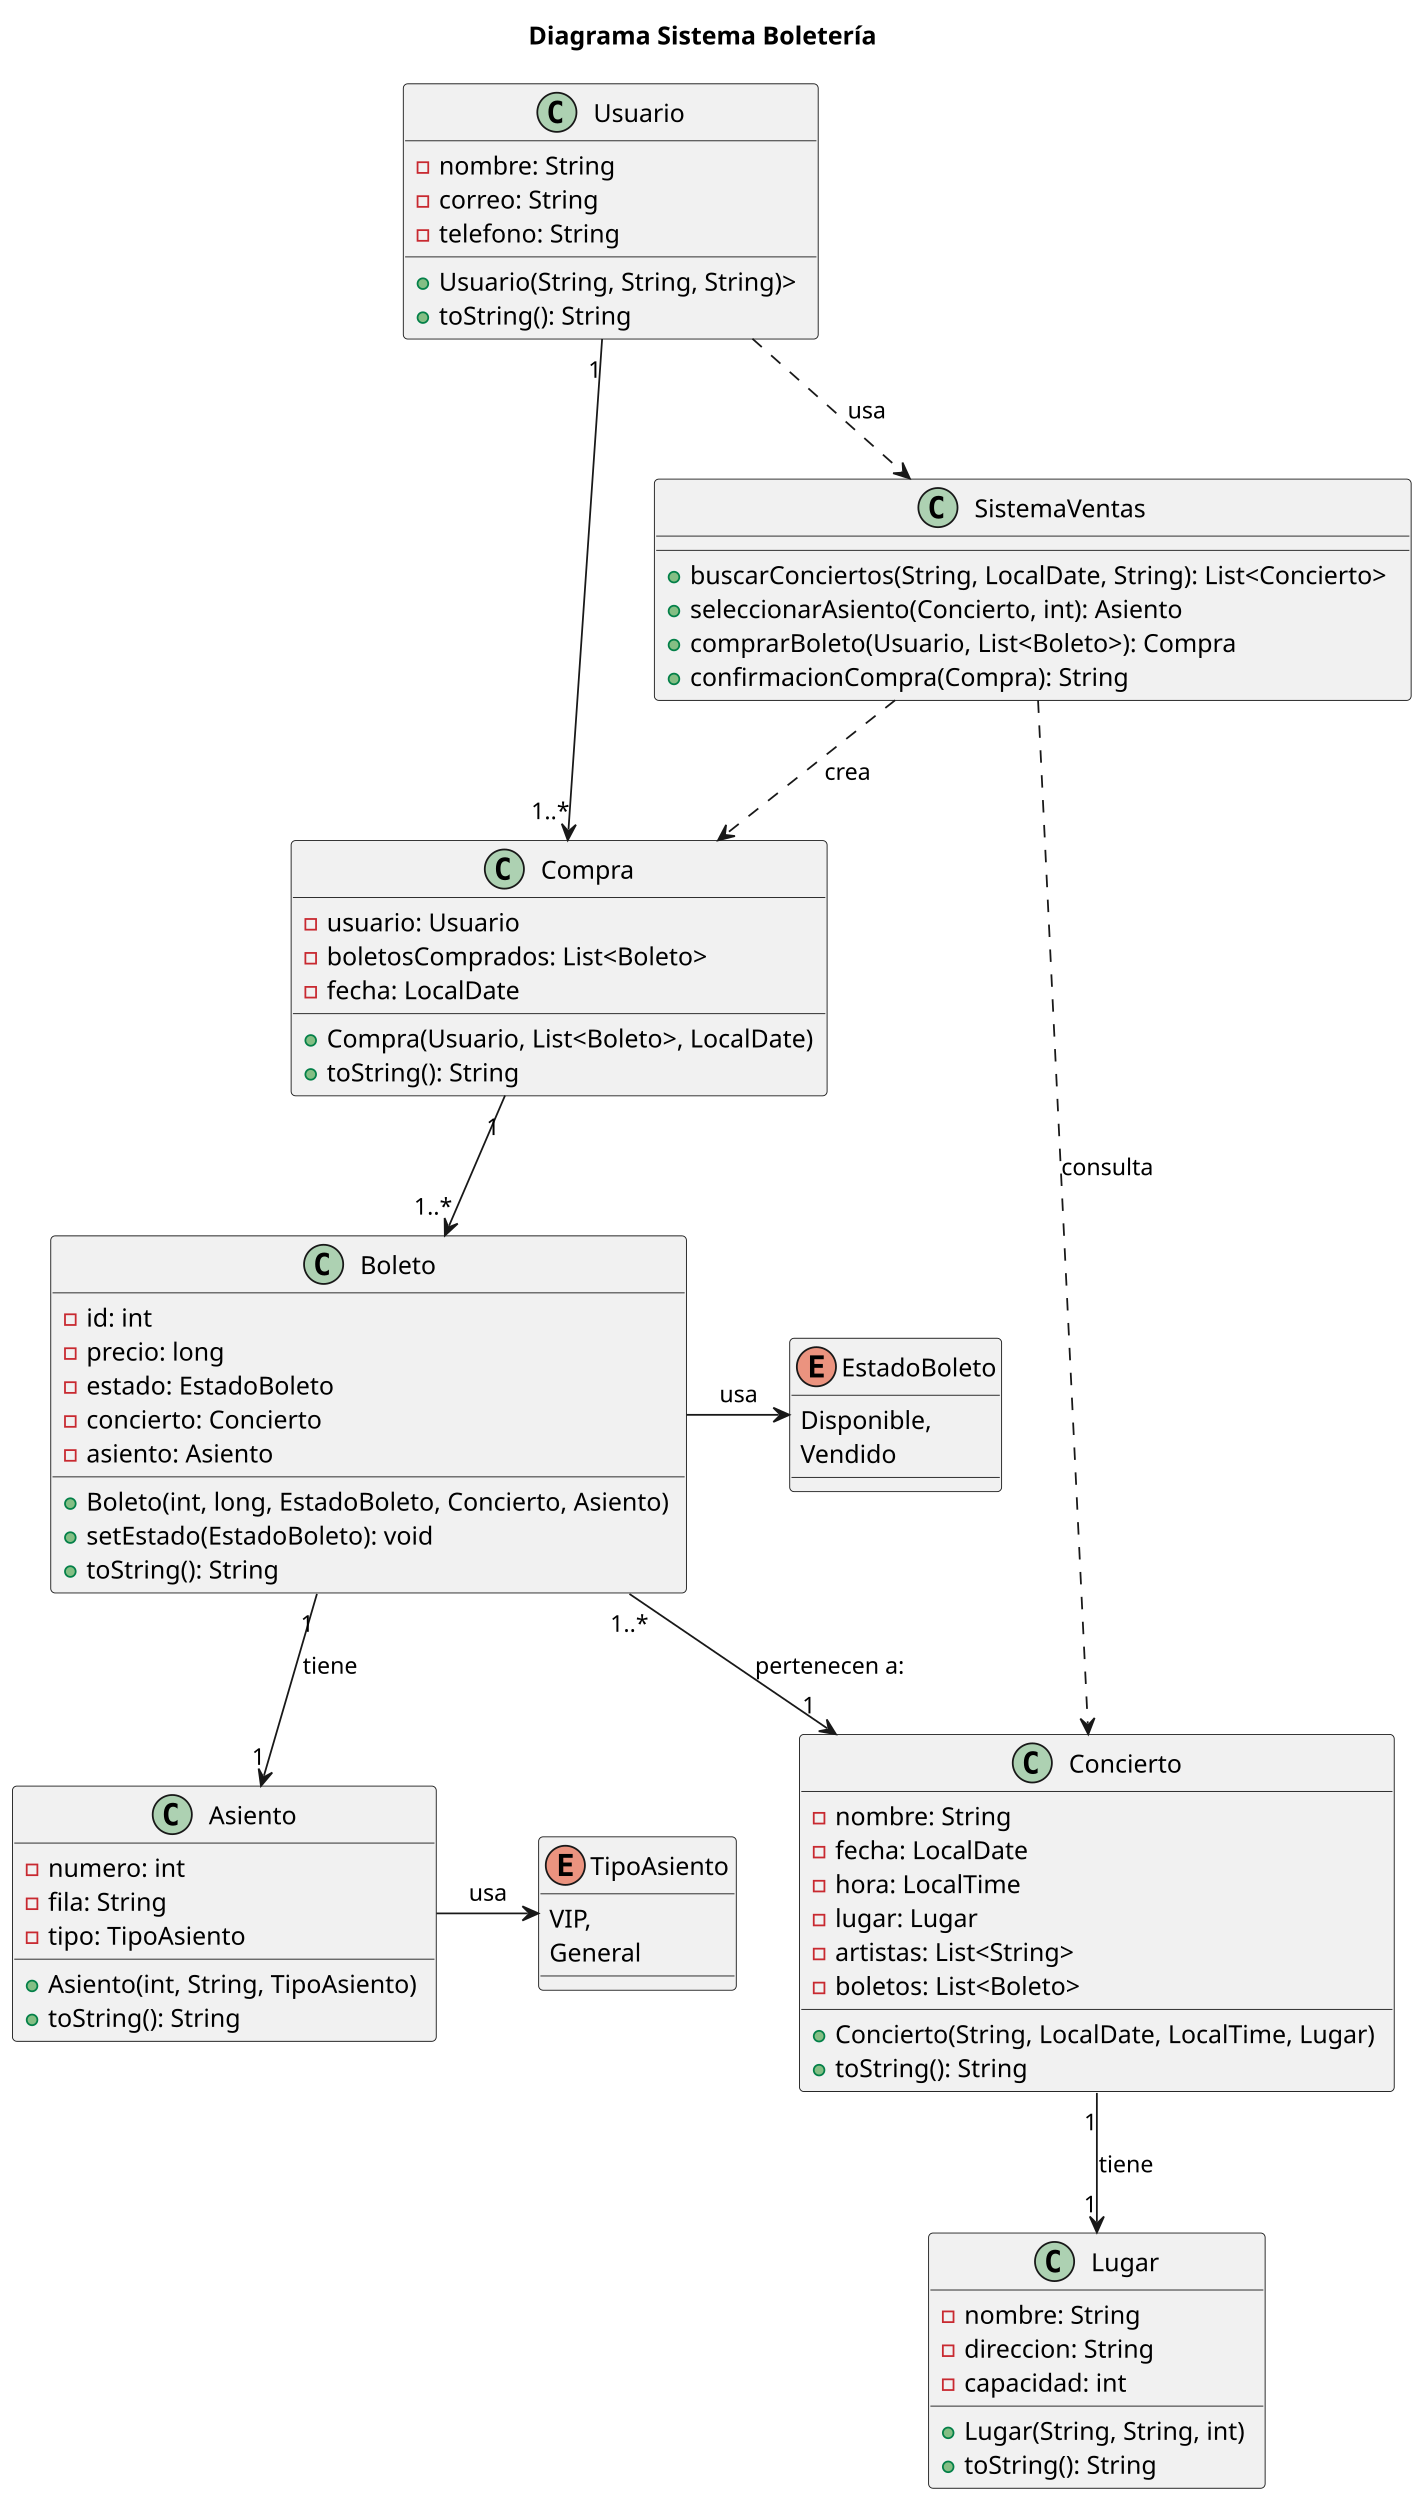
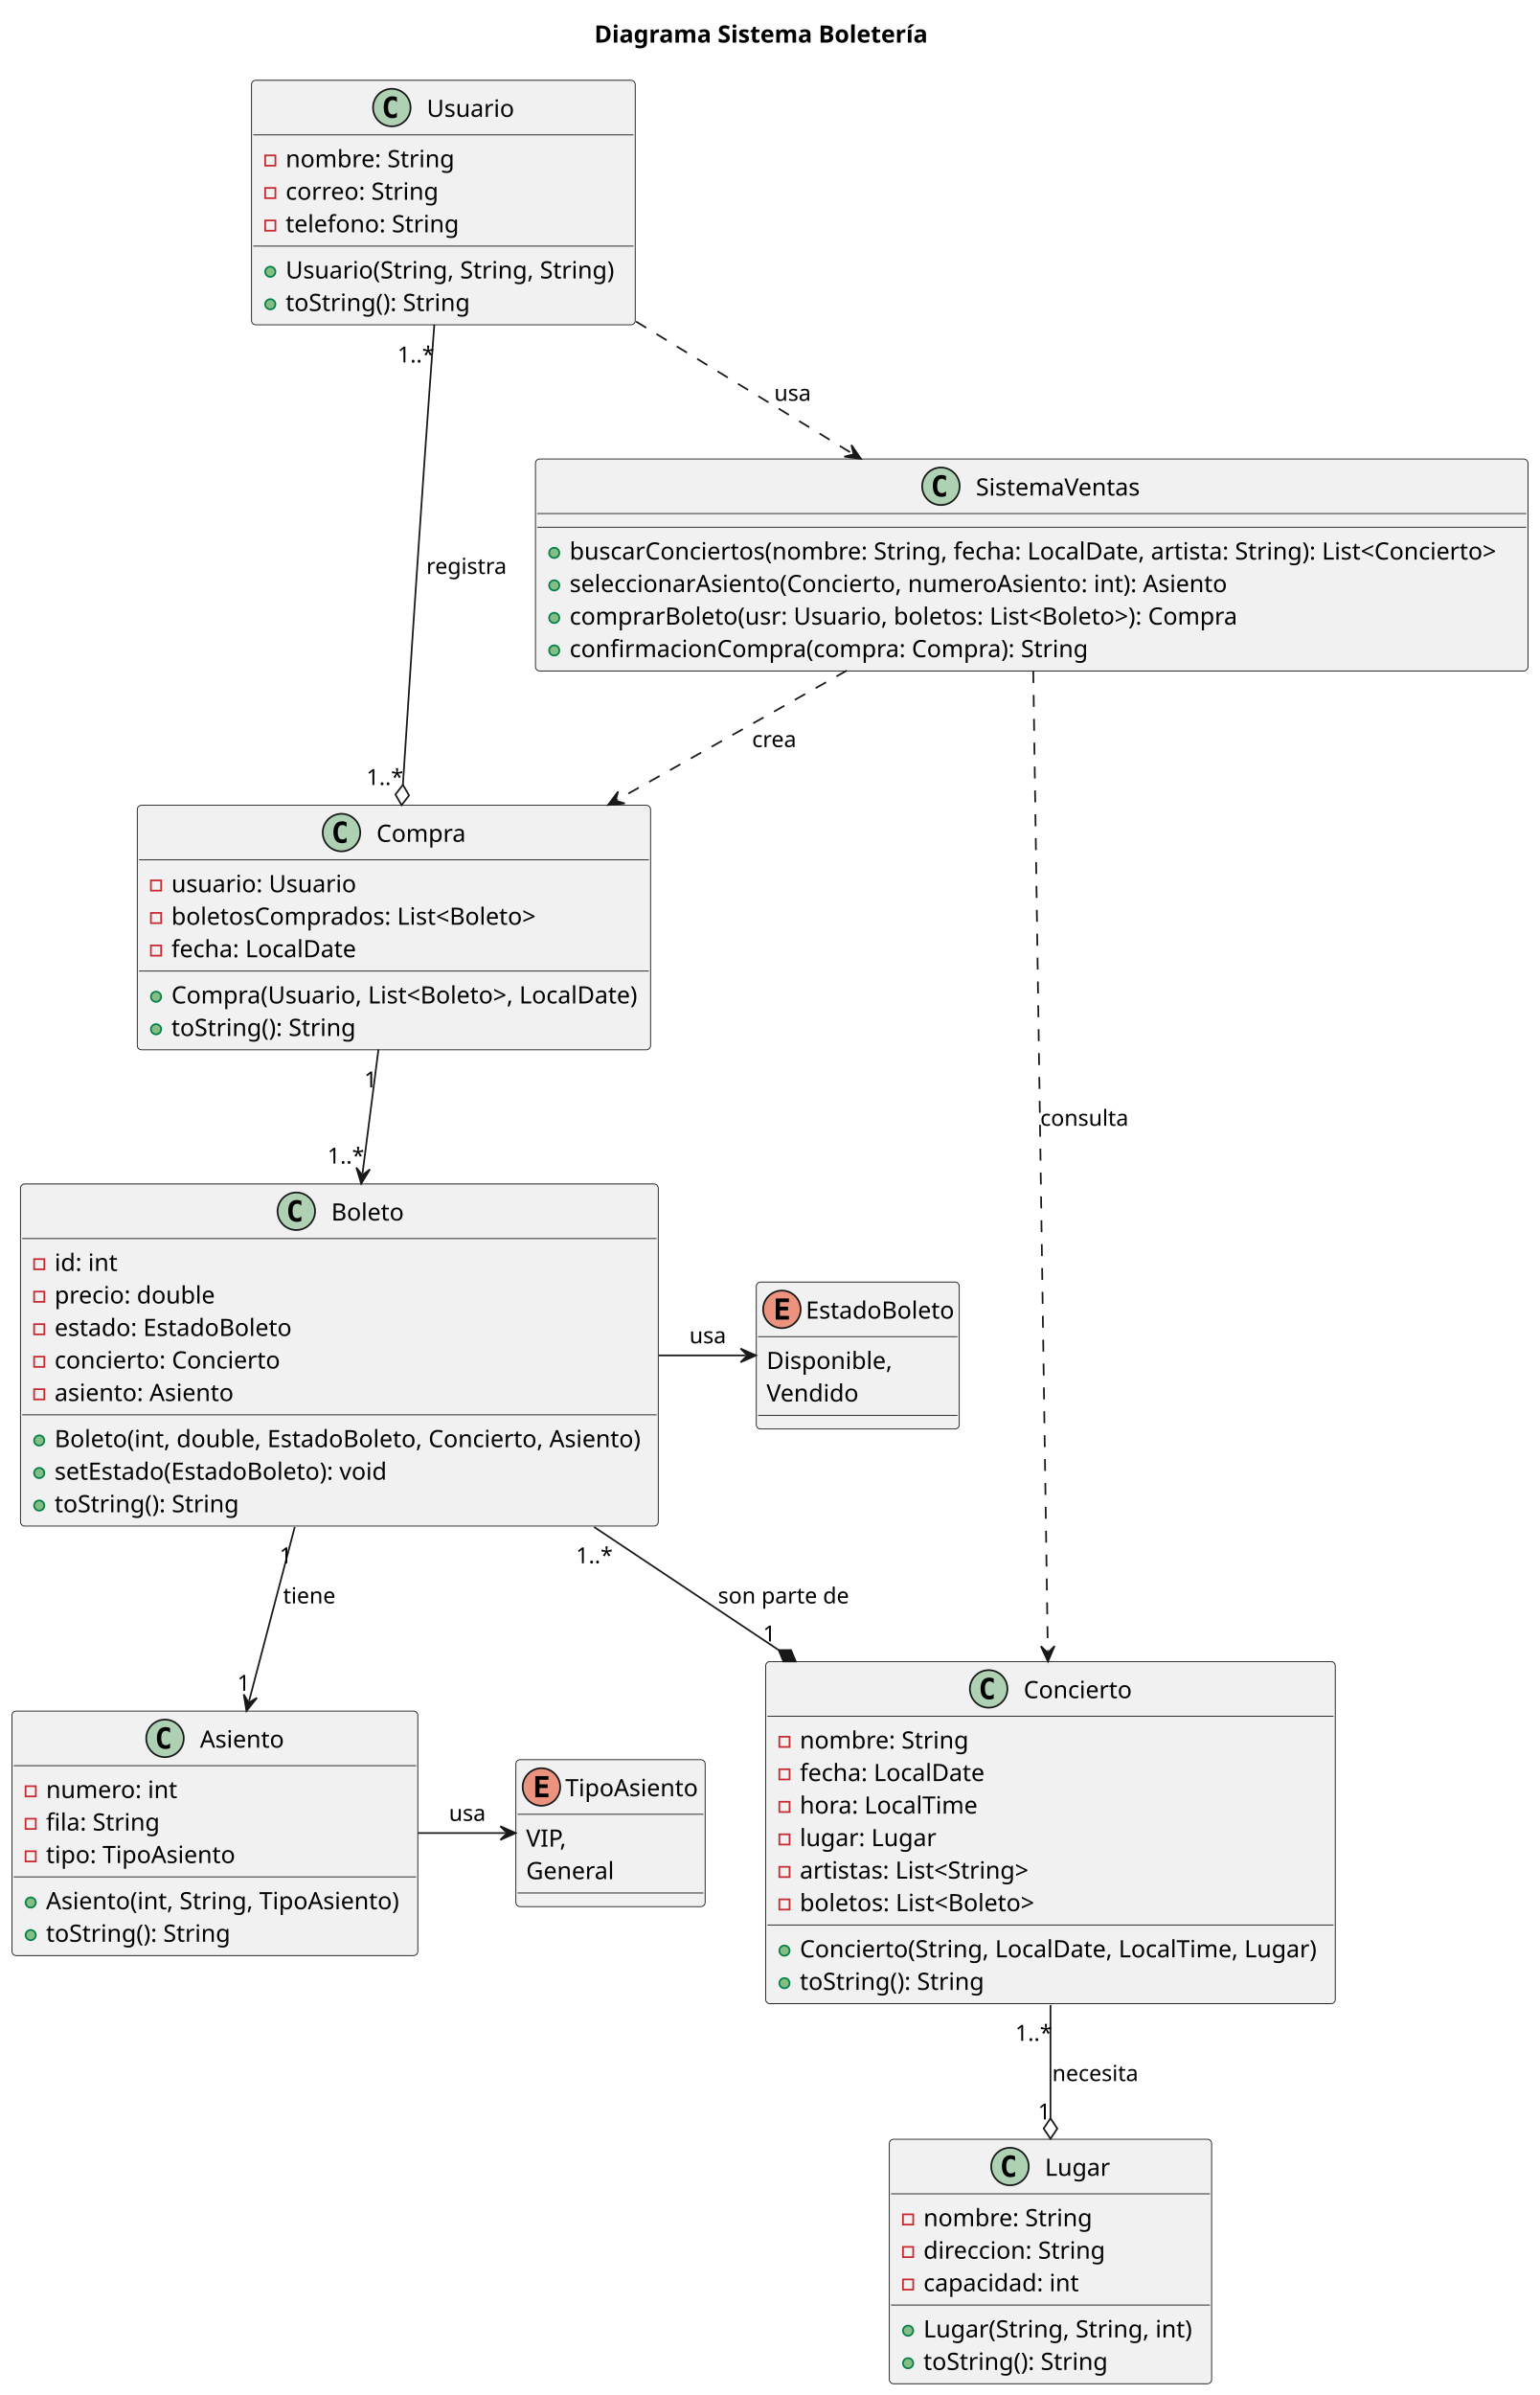
- <svg xmlns="http://www.w3.org/2000/svg" contentStyleType="text/css" height="1404px" preserveAspectRatio="none" style="width:799px;height:1404px;background:#FFFFFF;" version="1.1" viewBox="0 0 799 1404" width="799px" zoomAndPan="magnify">
+ <svg xmlns="http://www.w3.org/2000/svg" contentStyleType="text/css" height="1404px" preserveAspectRatio="none" style="width:903px;height:1404px;background:#FFFFFF;" version="1.1" viewBox="0 0 903 1404" width="903px" zoomAndPan="magnify">
  <defs />
  <g>
-     <text fill="#000000" font-family="sans-serif" font-size="14" font-weight="bold" lengthAdjust="spacing" textLength="192" x="296.75" y="24.966">Diagrama Sistema Boletería</text>
+     <text fill="#000000" font-family="sans-serif" font-size="14" font-weight="bold" lengthAdjust="spacing" textLength="192" x="348.5" y="24.966">Diagrama Sistema Boletería</text>
    <g id="elem_Usuario">
-       <rect codeLine="3" fill="#F1F1F1" height="143.34" id="Usuario" rx="2.5" ry="2.5" style="stroke:#181818;stroke-width:0.5;" width="233" x="226.5" y="47.068" />
-       <ellipse cx="312.75" cy="63.068" fill="#ADD1B2" rx="11" ry="11" style="stroke:#181818;stroke-width:1.0;" />
-       <path d="M315.719,68.709 Q315.141,69.005 314.5,69.146 Q313.859,69.302 313.156,69.302 Q310.656,69.302 309.328,67.662 Q308.016,66.005 308.016,62.88 Q308.016,59.755 309.328,58.099 Q310.656,56.443 313.156,56.443 Q313.859,56.443 314.5,56.599 Q315.156,56.755 315.719,57.052 L315.719,59.771 Q315.094,59.193 314.5,58.927 Q313.906,58.646 313.281,58.646 Q311.938,58.646 311.25,59.724 Q310.562,60.787 310.562,62.88 Q310.562,64.974 311.25,66.052 Q311.938,67.115 313.281,67.115 Q313.906,67.115 314.5,66.849 Q315.094,66.568 315.719,65.99 L315.719,68.709 Z " fill="#000000" />
-       <text fill="#000000" font-family="sans-serif" font-size="14" lengthAdjust="spacing" textLength="52" x="333.25" y="68.5">Usuario</text>
-       <line style="stroke:#181818;stroke-width:0.5;" x1="227.5" x2="458.5" y1="79.068" y2="79.068" />
-       <rect fill="none" height="6" style="stroke:#C82930;stroke-width:1.0;" width="6" x="234.5" y="91.102" />
-       <text fill="#000000" font-family="sans-serif" font-size="14" lengthAdjust="spacing" textLength="102" x="246.5" y="98.034">nombre: String</text>
-       <rect fill="none" height="6" style="stroke:#C82930;stroke-width:1.0;" width="6" x="234.5" y="110.17" />
-       <text fill="#000000" font-family="sans-serif" font-size="14" lengthAdjust="spacing" textLength="92" x="246.5" y="117.102">correo: String</text>
-       <rect fill="none" height="6" style="stroke:#C82930;stroke-width:1.0;" width="6" x="234.5" y="129.238" />
-       <text fill="#000000" font-family="sans-serif" font-size="14" lengthAdjust="spacing" textLength="104" x="246.5" y="136.17">telefono: String</text>
-       <line style="stroke:#181818;stroke-width:0.5;" x1="227.5" x2="458.5" y1="144.272" y2="144.272" />
-       <ellipse cx="237.5" cy="159.306" fill="#84BE84" rx="3" ry="3" style="stroke:#038048;stroke-width:1.0;" />
-       <text fill="#000000" font-family="sans-serif" font-size="14" lengthAdjust="spacing" textLength="207" x="246.5" y="163.238">Usuario(String, String, String)&gt;</text>
-       <ellipse cx="237.5" cy="178.374" fill="#84BE84" rx="3" ry="3" style="stroke:#038048;stroke-width:1.0;" />
-       <text fill="#000000" font-family="sans-serif" font-size="14" lengthAdjust="spacing" textLength="111" x="246.5" y="182.305">toString(): String</text>
+       <rect codeLine="3" fill="#F1F1F1" height="143.34" id="Usuario" rx="2.5" ry="2.5" style="stroke:#181818;stroke-width:0.5;" width="225" x="147.5" y="47.068" />
+       <ellipse cx="229.75" cy="63.068" fill="#ADD1B2" rx="11" ry="11" style="stroke:#181818;stroke-width:1.0;" />
+       <path d="M232.719,68.709 Q232.141,69.005 231.5,69.146 Q230.859,69.302 230.156,69.302 Q227.656,69.302 226.328,67.662 Q225.016,66.005 225.016,62.88 Q225.016,59.755 226.328,58.099 Q227.656,56.443 230.156,56.443 Q230.859,56.443 231.5,56.599 Q232.156,56.755 232.719,57.052 L232.719,59.771 Q232.094,59.193 231.5,58.927 Q230.906,58.646 230.281,58.646 Q228.938,58.646 228.25,59.724 Q227.562,60.787 227.562,62.88 Q227.562,64.974 228.25,66.052 Q228.938,67.115 230.281,67.115 Q230.906,67.115 231.5,66.849 Q232.094,66.568 232.719,65.99 L232.719,68.709 Z " fill="#000000" />
+       <text fill="#000000" font-family="sans-serif" font-size="14" lengthAdjust="spacing" textLength="52" x="250.25" y="68.5">Usuario</text>
+       <line style="stroke:#181818;stroke-width:0.5;" x1="148.5" x2="371.5" y1="79.068" y2="79.068" />
+       <rect fill="none" height="6" style="stroke:#C82930;stroke-width:1.0;" width="6" x="155.5" y="91.102" />
+       <text fill="#000000" font-family="sans-serif" font-size="14" lengthAdjust="spacing" textLength="102" x="167.5" y="98.034">nombre: String</text>
+       <rect fill="none" height="6" style="stroke:#C82930;stroke-width:1.0;" width="6" x="155.5" y="110.17" />
+       <text fill="#000000" font-family="sans-serif" font-size="14" lengthAdjust="spacing" textLength="92" x="167.5" y="117.102">correo: String</text>
+       <rect fill="none" height="6" style="stroke:#C82930;stroke-width:1.0;" width="6" x="155.5" y="129.238" />
+       <text fill="#000000" font-family="sans-serif" font-size="14" lengthAdjust="spacing" textLength="104" x="167.5" y="136.17">telefono: String</text>
+       <line style="stroke:#181818;stroke-width:0.5;" x1="148.5" x2="371.5" y1="144.272" y2="144.272" />
+       <ellipse cx="158.5" cy="159.306" fill="#84BE84" rx="3" ry="3" style="stroke:#038048;stroke-width:1.0;" />
+       <text fill="#000000" font-family="sans-serif" font-size="14" lengthAdjust="spacing" textLength="199" x="167.5" y="163.238">Usuario(String, String, String)</text>
+       <ellipse cx="158.5" cy="178.374" fill="#84BE84" rx="3" ry="3" style="stroke:#038048;stroke-width:1.0;" />
+       <text fill="#000000" font-family="sans-serif" font-size="14" lengthAdjust="spacing" textLength="111" x="167.5" y="182.305">toString(): String</text>
    </g>
    <g id="elem_Concierto">
      <rect codeLine="11" fill="#F1F1F1" height="200.543" id="Concierto" rx="2.5" ry="2.5" style="stroke:#181818;stroke-width:0.5;" width="334" x="449" y="974.068" />
      <ellipse cx="579.75" cy="990.068" fill="#ADD1B2" rx="11" ry="11" style="stroke:#181818;stroke-width:1.0;" />
      <path d="M582.719,995.708 Q582.141,996.005 581.5,996.146 Q580.859,996.302 580.156,996.302 Q577.656,996.302 576.328,994.662 Q575.016,993.005 575.016,989.88 Q575.016,986.755 576.328,985.099 Q577.656,983.443 580.156,983.443 Q580.859,983.443 581.5,983.599 Q582.156,983.755 582.719,984.052 L582.719,986.771 Q582.094,986.193 581.5,985.927 Q580.906,985.646 580.281,985.646 Q578.938,985.646 578.25,986.724 Q577.562,987.787 577.562,989.88 Q577.562,991.974 578.25,993.052 Q578.938,994.115 580.281,994.115 Q580.906,994.115 581.5,993.849 Q582.094,993.568 582.719,992.99 L582.719,995.708 Z " fill="#000000" />
      <text fill="#000000" font-family="sans-serif" font-size="14" lengthAdjust="spacing" textLength="64" x="600.25" y="995.5">Concierto</text>
      <line style="stroke:#181818;stroke-width:0.5;" x1="450" x2="782" y1="1006.068" y2="1006.068" />
      <rect fill="none" height="6" style="stroke:#C82930;stroke-width:1.0;" width="6" x="457" y="1018.102" />
      <text fill="#000000" font-family="sans-serif" font-size="14" lengthAdjust="spacing" textLength="102" x="469" y="1025.034">nombre: String</text>
      <rect fill="none" height="6" style="stroke:#C82930;stroke-width:1.0;" width="6" x="457" y="1037.17" />
      <text fill="#000000" font-family="sans-serif" font-size="14" lengthAdjust="spacing" textLength="110" x="469" y="1044.102">fecha: LocalDate</text>
      <rect fill="none" height="6" style="stroke:#C82930;stroke-width:1.0;" width="6" x="457" y="1056.238" />
      <text fill="#000000" font-family="sans-serif" font-size="14" lengthAdjust="spacing" textLength="106" x="469" y="1063.17">hora: LocalTime</text>
      <rect fill="none" height="6" style="stroke:#C82930;stroke-width:1.0;" width="6" x="457" y="1075.306" />
      <text fill="#000000" font-family="sans-serif" font-size="14" lengthAdjust="spacing" textLength="83" x="469" y="1082.238">lugar: Lugar</text>
      <rect fill="none" height="6" style="stroke:#C82930;stroke-width:1.0;" width="6" x="457" y="1094.373" />
      <text fill="#000000" font-family="sans-serif" font-size="14" lengthAdjust="spacing" textLength="138" x="469" y="1101.305">artistas: List&lt;String&gt;</text>
      <rect fill="none" height="6" style="stroke:#C82930;stroke-width:1.0;" width="6" x="457" y="1113.441" />
      <text fill="#000000" font-family="sans-serif" font-size="14" lengthAdjust="spacing" textLength="138" x="469" y="1120.373">boletos: List&lt;Boleto&gt;</text>
      <line style="stroke:#181818;stroke-width:0.5;" x1="450" x2="782" y1="1128.475" y2="1128.475" />
      <ellipse cx="460" cy="1143.509" fill="#84BE84" rx="3" ry="3" style="stroke:#038048;stroke-width:1.0;" />
      <text fill="#000000" font-family="sans-serif" font-size="14" lengthAdjust="spacing" textLength="308" x="469" y="1147.441">Concierto(String, LocalDate, LocalTime, Lugar)</text>
      <ellipse cx="460" cy="1162.577" fill="#84BE84" rx="3" ry="3" style="stroke:#038048;stroke-width:1.0;" />
      <text fill="#000000" font-family="sans-serif" font-size="14" lengthAdjust="spacing" textLength="111" x="469" y="1166.509">toString(): String</text>
    </g>
    <g id="elem_Lugar">
      <rect codeLine="22" fill="#F1F1F1" height="143.34" id="Lugar" rx="2.5" ry="2.5" style="stroke:#181818;stroke-width:0.5;" width="189" x="521.5" y="1254.068" />
      <ellipse cx="592.25" cy="1270.068" fill="#ADD1B2" rx="11" ry="11" style="stroke:#181818;stroke-width:1.0;" />
      <path d="M595.219,1275.708 Q594.641,1276.005 594,1276.146 Q593.359,1276.302 592.656,1276.302 Q590.156,1276.302 588.828,1274.662 Q587.516,1273.005 587.516,1269.88 Q587.516,1266.755 588.828,1265.099 Q590.156,1263.443 592.656,1263.443 Q593.359,1263.443 594,1263.599 Q594.656,1263.755 595.219,1264.052 L595.219,1266.771 Q594.594,1266.193 594,1265.927 Q593.406,1265.646 592.781,1265.646 Q591.438,1265.646 590.75,1266.724 Q590.062,1267.787 590.062,1269.88 Q590.062,1271.974 590.75,1273.052 Q591.438,1274.115 592.781,1274.115 Q593.406,1274.115 594,1273.849 Q594.594,1273.568 595.219,1272.99 L595.219,1275.708 Z " fill="#000000" />
      <text fill="#000000" font-family="sans-serif" font-size="14" lengthAdjust="spacing" textLength="39" x="612.75" y="1275.5">Lugar</text>
      <line style="stroke:#181818;stroke-width:0.5;" x1="522.5" x2="709.5" y1="1286.068" y2="1286.068" />
      <rect fill="none" height="6" style="stroke:#C82930;stroke-width:1.0;" width="6" x="529.5" y="1298.102" />
      <text fill="#000000" font-family="sans-serif" font-size="14" lengthAdjust="spacing" textLength="102" x="541.5" y="1305.034">nombre: String</text>
      <rect fill="none" height="6" style="stroke:#C82930;stroke-width:1.0;" width="6" x="529.5" y="1317.17" />
      <text fill="#000000" font-family="sans-serif" font-size="14" lengthAdjust="spacing" textLength="111" x="541.5" y="1324.102">direccion: String</text>
      <rect fill="none" height="6" style="stroke:#C82930;stroke-width:1.0;" width="6" x="529.5" y="1336.238" />
      <text fill="#000000" font-family="sans-serif" font-size="14" lengthAdjust="spacing" textLength="95" x="541.5" y="1343.17">capacidad: int</text>
      <line style="stroke:#181818;stroke-width:0.5;" x1="522.5" x2="709.5" y1="1351.272" y2="1351.272" />
      <ellipse cx="532.5" cy="1366.306" fill="#84BE84" rx="3" ry="3" style="stroke:#038048;stroke-width:1.0;" />
      <text fill="#000000" font-family="sans-serif" font-size="14" lengthAdjust="spacing" textLength="163" x="541.5" y="1370.238">Lugar(String, String, int)</text>
      <ellipse cx="532.5" cy="1385.373" fill="#84BE84" rx="3" ry="3" style="stroke:#038048;stroke-width:1.0;" />
      <text fill="#000000" font-family="sans-serif" font-size="14" lengthAdjust="spacing" textLength="111" x="541.5" y="1389.305">toString(): String</text>
    </g>
    <g id="elem_TipoAsiento">
      <rect codeLine="30" fill="#F1F1F1" height="86.136" id="TipoAsiento" rx="2.5" ry="2.5" style="stroke:#181818;stroke-width:0.5;" width="111" x="302.5" y="1031.568" />
      <ellipse cx="317.5" cy="1047.568" fill="#EB937F" rx="11" ry="11" style="stroke:#181818;stroke-width:1.0;" />
      <path d="M321.609,1053.568 L313.891,1053.568 L313.891,1041.177 L321.609,1041.177 L321.609,1043.333 L316.344,1043.333 L316.344,1046.005 L321.109,1046.005 L321.109,1048.162 L316.344,1048.162 L316.344,1051.412 L321.609,1051.412 L321.609,1053.568 Z " fill="#000000" />
      <text fill="#000000" font-family="sans-serif" font-size="14" lengthAdjust="spacing" textLength="79" x="331.5" y="1053">TipoAsiento</text>
      <line style="stroke:#181818;stroke-width:0.5;" x1="303.5" x2="412.5" y1="1063.568" y2="1063.568" />
      <text fill="#000000" font-family="sans-serif" font-size="14" lengthAdjust="spacing" textLength="25" x="308.5" y="1082.534">VIP,</text>
      <text fill="#000000" font-family="sans-serif" font-size="14" lengthAdjust="spacing" textLength="53" x="308.5" y="1101.602">General</text>
      <line style="stroke:#181818;stroke-width:0.5;" x1="303.5" x2="412.5" y1="1109.704" y2="1109.704" />
    </g>
    <g id="elem_Asiento">
      <rect codeLine="35" fill="#F1F1F1" height="143.34" id="Asiento" rx="2.5" ry="2.5" style="stroke:#181818;stroke-width:0.5;" width="238" x="7" y="1003.068" />
      <ellipse cx="96.75" cy="1019.068" fill="#ADD1B2" rx="11" ry="11" style="stroke:#181818;stroke-width:1.0;" />
      <path d="M99.719,1024.708 Q99.141,1025.005 98.5,1025.146 Q97.859,1025.302 97.156,1025.302 Q94.656,1025.302 93.328,1023.662 Q92.016,1022.005 92.016,1018.88 Q92.016,1015.755 93.328,1014.099 Q94.656,1012.443 97.156,1012.443 Q97.859,1012.443 98.5,1012.599 Q99.156,1012.755 99.719,1013.052 L99.719,1015.771 Q99.094,1015.193 98.5,1014.927 Q97.906,1014.646 97.281,1014.646 Q95.938,1014.646 95.25,1015.724 Q94.562,1016.787 94.562,1018.88 Q94.562,1020.974 95.25,1022.052 Q95.938,1023.115 97.281,1023.115 Q97.906,1023.115 98.5,1022.849 Q99.094,1022.568 99.719,1021.99 L99.719,1024.708 Z " fill="#000000" />
      <text fill="#000000" font-family="sans-serif" font-size="14" lengthAdjust="spacing" textLength="50" x="117.25" y="1024.5">Asiento</text>
      <line style="stroke:#181818;stroke-width:0.5;" x1="8" x2="244" y1="1035.068" y2="1035.068" />
      <rect fill="none" height="6" style="stroke:#C82930;stroke-width:1.0;" width="6" x="15" y="1047.102" />
      <text fill="#000000" font-family="sans-serif" font-size="14" lengthAdjust="spacing" textLength="79" x="27" y="1054.034">numero: int</text>
      <rect fill="none" height="6" style="stroke:#C82930;stroke-width:1.0;" width="6" x="15" y="1066.17" />
      <text fill="#000000" font-family="sans-serif" font-size="14" lengthAdjust="spacing" textLength="70" x="27" y="1073.102">fila: String</text>
      <rect fill="none" height="6" style="stroke:#C82930;stroke-width:1.0;" width="6" x="15" y="1085.238" />
      <text fill="#000000" font-family="sans-serif" font-size="14" lengthAdjust="spacing" textLength="113" x="27" y="1092.17">tipo: TipoAsiento</text>
      <line style="stroke:#181818;stroke-width:0.5;" x1="8" x2="244" y1="1100.272" y2="1100.272" />
      <ellipse cx="18" cy="1115.306" fill="#84BE84" rx="3" ry="3" style="stroke:#038048;stroke-width:1.0;" />
      <text fill="#000000" font-family="sans-serif" font-size="14" lengthAdjust="spacing" textLength="212" x="27" y="1119.238">Asiento(int, String, TipoAsiento)</text>
      <ellipse cx="18" cy="1134.373" fill="#84BE84" rx="3" ry="3" style="stroke:#038048;stroke-width:1.0;" />
      <text fill="#000000" font-family="sans-serif" font-size="14" lengthAdjust="spacing" textLength="111" x="27" y="1138.305">toString(): String</text>
    </g>
    <g id="elem_EstadoBoleto">
      <rect codeLine="43" fill="#F1F1F1" height="86.136" id="EstadoBoleto" rx="2.5" ry="2.5" style="stroke:#181818;stroke-width:0.5;" width="119" x="443.5" y="751.568" />
      <ellipse cx="458.5" cy="767.568" fill="#EB937F" rx="11" ry="11" style="stroke:#181818;stroke-width:1.0;" />
      <path d="M462.609,773.568 L454.891,773.568 L454.891,761.177 L462.609,761.177 L462.609,763.333 L457.344,763.333 L457.344,766.005 L462.109,766.005 L462.109,768.162 L457.344,768.162 L457.344,771.412 L462.609,771.412 L462.609,773.568 Z " fill="#000000" />
      <text fill="#000000" font-family="sans-serif" font-size="14" lengthAdjust="spacing" textLength="87" x="472.5" y="773">EstadoBoleto</text>
      <line style="stroke:#181818;stroke-width:0.5;" x1="444.5" x2="561.5" y1="783.568" y2="783.568" />
      <text fill="#000000" font-family="sans-serif" font-size="14" lengthAdjust="spacing" textLength="76" x="449.5" y="802.534">Disponible,</text>
      <text fill="#000000" font-family="sans-serif" font-size="14" lengthAdjust="spacing" textLength="55" x="449.5" y="821.602">Vendido</text>
      <line style="stroke:#181818;stroke-width:0.5;" x1="444.5" x2="561.5" y1="829.704" y2="829.704" />
    </g>
    <g id="elem_Boleto">
-       <rect codeLine="48" fill="#F1F1F1" height="200.543" id="Boleto" rx="2.5" ry="2.5" style="stroke:#181818;stroke-width:0.5;" width="357" x="28.5" y="694.068" />
-       <ellipse cx="181.75" cy="710.068" fill="#ADD1B2" rx="11" ry="11" style="stroke:#181818;stroke-width:1.0;" />
-       <path d="M184.719,715.708 Q184.141,716.005 183.5,716.146 Q182.859,716.302 182.156,716.302 Q179.656,716.302 178.328,714.662 Q177.016,713.005 177.016,709.88 Q177.016,706.755 178.328,705.099 Q179.656,703.443 182.156,703.443 Q182.859,703.443 183.5,703.599 Q184.156,703.755 184.719,704.052 L184.719,706.771 Q184.094,706.193 183.5,705.927 Q182.906,705.646 182.281,705.646 Q180.938,705.646 180.25,706.724 Q179.562,707.787 179.562,709.88 Q179.562,711.974 180.25,713.052 Q180.938,714.115 182.281,714.115 Q182.906,714.115 183.5,713.849 Q184.094,713.568 184.719,712.99 L184.719,715.708 Z " fill="#000000" />
-       <text fill="#000000" font-family="sans-serif" font-size="14" lengthAdjust="spacing" textLength="42" x="202.25" y="715.5">Boleto</text>
-       <line style="stroke:#181818;stroke-width:0.5;" x1="29.5" x2="384.5" y1="726.068" y2="726.068" />
-       <rect fill="none" height="6" style="stroke:#C82930;stroke-width:1.0;" width="6" x="36.5" y="738.102" />
-       <text fill="#000000" font-family="sans-serif" font-size="14" lengthAdjust="spacing" textLength="39" x="48.5" y="745.034">id: int</text>
-       <rect fill="none" height="6" style="stroke:#C82930;stroke-width:1.0;" width="6" x="36.5" y="757.17" />
-       <text fill="#000000" font-family="sans-serif" font-size="14" lengthAdjust="spacing" textLength="80" x="48.5" y="764.102">precio: long</text>
-       <rect fill="none" height="6" style="stroke:#C82930;stroke-width:1.0;" width="6" x="36.5" y="776.238" />
-       <text fill="#000000" font-family="sans-serif" font-size="14" lengthAdjust="spacing" textLength="140" x="48.5" y="783.17">estado: EstadoBoleto</text>
-       <rect fill="none" height="6" style="stroke:#C82930;stroke-width:1.0;" width="6" x="36.5" y="795.306" />
-       <text fill="#000000" font-family="sans-serif" font-size="14" lengthAdjust="spacing" textLength="134" x="48.5" y="802.238">concierto: Concierto</text>
-       <rect fill="none" height="6" style="stroke:#C82930;stroke-width:1.0;" width="6" x="36.5" y="814.374" />
-       <text fill="#000000" font-family="sans-serif" font-size="14" lengthAdjust="spacing" textLength="107" x="48.5" y="821.306">asiento: Asiento</text>
-       <line style="stroke:#181818;stroke-width:0.5;" x1="29.5" x2="384.5" y1="829.408" y2="829.408" />
-       <ellipse cx="39.5" cy="844.442" fill="#84BE84" rx="3" ry="3" style="stroke:#038048;stroke-width:1.0;" />
-       <text fill="#000000" font-family="sans-serif" font-size="14" lengthAdjust="spacing" textLength="331" x="48.5" y="848.373">Boleto(int, long, EstadoBoleto, Concierto, Asiento)</text>
-       <ellipse cx="39.5" cy="863.509" fill="#84BE84" rx="3" ry="3" style="stroke:#038048;stroke-width:1.0;" />
-       <text fill="#000000" font-family="sans-serif" font-size="14" lengthAdjust="spacing" textLength="196" x="48.5" y="867.441">setEstado(EstadoBoleto): void</text>
-       <ellipse cx="39.5" cy="882.577" fill="#84BE84" rx="3" ry="3" style="stroke:#038048;stroke-width:1.0;" />
-       <text fill="#000000" font-family="sans-serif" font-size="14" lengthAdjust="spacing" textLength="111" x="48.5" y="886.509">toString(): String</text>
+       <rect codeLine="48" fill="#F1F1F1" height="200.543" id="Boleto" rx="2.5" ry="2.5" style="stroke:#181818;stroke-width:0.5;" width="374" x="12" y="694.068" />
+       <ellipse cx="173.75" cy="710.068" fill="#ADD1B2" rx="11" ry="11" style="stroke:#181818;stroke-width:1.0;" />
+       <path d="M176.719,715.708 Q176.141,716.005 175.5,716.146 Q174.859,716.302 174.156,716.302 Q171.656,716.302 170.328,714.662 Q169.016,713.005 169.016,709.88 Q169.016,706.755 170.328,705.099 Q171.656,703.443 174.156,703.443 Q174.859,703.443 175.5,703.599 Q176.156,703.755 176.719,704.052 L176.719,706.771 Q176.094,706.193 175.5,705.927 Q174.906,705.646 174.281,705.646 Q172.938,705.646 172.25,706.724 Q171.562,707.787 171.562,709.88 Q171.562,711.974 172.25,713.052 Q172.938,714.115 174.281,714.115 Q174.906,714.115 175.5,713.849 Q176.094,713.568 176.719,712.99 L176.719,715.708 Z " fill="#000000" />
+       <text fill="#000000" font-family="sans-serif" font-size="14" lengthAdjust="spacing" textLength="42" x="194.25" y="715.5">Boleto</text>
+       <line style="stroke:#181818;stroke-width:0.5;" x1="13" x2="385" y1="726.068" y2="726.068" />
+       <rect fill="none" height="6" style="stroke:#C82930;stroke-width:1.0;" width="6" x="20" y="738.102" />
+       <text fill="#000000" font-family="sans-serif" font-size="14" lengthAdjust="spacing" textLength="39" x="32" y="745.034">id: int</text>
+       <rect fill="none" height="6" style="stroke:#C82930;stroke-width:1.0;" width="6" x="20" y="757.17" />
+       <text fill="#000000" font-family="sans-serif" font-size="14" lengthAdjust="spacing" textLength="97" x="32" y="764.102">precio: double</text>
+       <rect fill="none" height="6" style="stroke:#C82930;stroke-width:1.0;" width="6" x="20" y="776.238" />
+       <text fill="#000000" font-family="sans-serif" font-size="14" lengthAdjust="spacing" textLength="140" x="32" y="783.17">estado: EstadoBoleto</text>
+       <rect fill="none" height="6" style="stroke:#C82930;stroke-width:1.0;" width="6" x="20" y="795.306" />
+       <text fill="#000000" font-family="sans-serif" font-size="14" lengthAdjust="spacing" textLength="134" x="32" y="802.238">concierto: Concierto</text>
+       <rect fill="none" height="6" style="stroke:#C82930;stroke-width:1.0;" width="6" x="20" y="814.374" />
+       <text fill="#000000" font-family="sans-serif" font-size="14" lengthAdjust="spacing" textLength="107" x="32" y="821.306">asiento: Asiento</text>
+       <line style="stroke:#181818;stroke-width:0.5;" x1="13" x2="385" y1="829.408" y2="829.408" />
+       <ellipse cx="23" cy="844.442" fill="#84BE84" rx="3" ry="3" style="stroke:#038048;stroke-width:1.0;" />
+       <text fill="#000000" font-family="sans-serif" font-size="14" lengthAdjust="spacing" textLength="348" x="32" y="848.373">Boleto(int, double, EstadoBoleto, Concierto, Asiento)</text>
+       <ellipse cx="23" cy="863.509" fill="#84BE84" rx="3" ry="3" style="stroke:#038048;stroke-width:1.0;" />
+       <text fill="#000000" font-family="sans-serif" font-size="14" lengthAdjust="spacing" textLength="196" x="32" y="867.441">setEstado(EstadoBoleto): void</text>
+       <ellipse cx="23" cy="882.577" fill="#84BE84" rx="3" ry="3" style="stroke:#038048;stroke-width:1.0;" />
+       <text fill="#000000" font-family="sans-serif" font-size="14" lengthAdjust="spacing" textLength="111" x="32" y="886.509">toString(): String</text>
    </g>
    <g id="elem_Compra">
-       <rect codeLine="59" fill="#F1F1F1" height="143.34" id="Compra" rx="2.5" ry="2.5" style="stroke:#181818;stroke-width:0.5;" width="301" x="163.5" y="472.068" />
-       <ellipse cx="283.25" cy="488.068" fill="#ADD1B2" rx="11" ry="11" style="stroke:#181818;stroke-width:1.0;" />
-       <path d="M286.219,493.709 Q285.641,494.005 285,494.146 Q284.359,494.302 283.656,494.302 Q281.156,494.302 279.828,492.662 Q278.516,491.005 278.516,487.88 Q278.516,484.755 279.828,483.099 Q281.156,481.443 283.656,481.443 Q284.359,481.443 285,481.599 Q285.656,481.755 286.219,482.052 L286.219,484.771 Q285.594,484.193 285,483.927 Q284.406,483.646 283.781,483.646 Q282.438,483.646 281.75,484.724 Q281.062,485.787 281.062,487.88 Q281.062,489.974 281.75,491.052 Q282.438,492.115 283.781,492.115 Q284.406,492.115 285,491.849 Q285.594,491.568 286.219,490.99 L286.219,493.709 Z " fill="#000000" />
-       <text fill="#000000" font-family="sans-serif" font-size="14" lengthAdjust="spacing" textLength="53" x="303.75" y="493.5">Compra</text>
-       <line style="stroke:#181818;stroke-width:0.5;" x1="164.5" x2="463.5" y1="504.068" y2="504.068" />
-       <rect fill="none" height="6" style="stroke:#C82930;stroke-width:1.0;" width="6" x="171.5" y="516.102" />
-       <text fill="#000000" font-family="sans-serif" font-size="14" lengthAdjust="spacing" textLength="111" x="183.5" y="523.034">usuario: Usuario</text>
-       <rect fill="none" height="6" style="stroke:#C82930;stroke-width:1.0;" width="6" x="171.5" y="535.17" />
-       <text fill="#000000" font-family="sans-serif" font-size="14" lengthAdjust="spacing" textLength="215" x="183.5" y="542.102">boletosComprados: List&lt;Boleto&gt;</text>
-       <rect fill="none" height="6" style="stroke:#C82930;stroke-width:1.0;" width="6" x="171.5" y="554.238" />
-       <text fill="#000000" font-family="sans-serif" font-size="14" lengthAdjust="spacing" textLength="110" x="183.5" y="561.17">fecha: LocalDate</text>
-       <line style="stroke:#181818;stroke-width:0.5;" x1="164.5" x2="463.5" y1="569.272" y2="569.272" />
-       <ellipse cx="174.5" cy="584.306" fill="#84BE84" rx="3" ry="3" style="stroke:#038048;stroke-width:1.0;" />
-       <text fill="#000000" font-family="sans-serif" font-size="14" lengthAdjust="spacing" textLength="275" x="183.5" y="588.238">Compra(Usuario, List&lt;Boleto&gt;, LocalDate)</text>
-       <ellipse cx="174.5" cy="603.374" fill="#84BE84" rx="3" ry="3" style="stroke:#038048;stroke-width:1.0;" />
-       <text fill="#000000" font-family="sans-serif" font-size="14" lengthAdjust="spacing" textLength="111" x="183.5" y="607.306">toString(): String</text>
+       <rect codeLine="59" fill="#F1F1F1" height="143.34" id="Compra" rx="2.5" ry="2.5" style="stroke:#181818;stroke-width:0.5;" width="301" x="80.5" y="472.068" />
+       <ellipse cx="200.25" cy="488.068" fill="#ADD1B2" rx="11" ry="11" style="stroke:#181818;stroke-width:1.0;" />
+       <path d="M203.219,493.709 Q202.641,494.005 202,494.146 Q201.359,494.302 200.656,494.302 Q198.156,494.302 196.828,492.662 Q195.516,491.005 195.516,487.88 Q195.516,484.755 196.828,483.099 Q198.156,481.443 200.656,481.443 Q201.359,481.443 202,481.599 Q202.656,481.755 203.219,482.052 L203.219,484.771 Q202.594,484.193 202,483.927 Q201.406,483.646 200.781,483.646 Q199.438,483.646 198.75,484.724 Q198.062,485.787 198.062,487.88 Q198.062,489.974 198.75,491.052 Q199.438,492.115 200.781,492.115 Q201.406,492.115 202,491.849 Q202.594,491.568 203.219,490.99 L203.219,493.709 Z " fill="#000000" />
+       <text fill="#000000" font-family="sans-serif" font-size="14" lengthAdjust="spacing" textLength="53" x="220.75" y="493.5">Compra</text>
+       <line style="stroke:#181818;stroke-width:0.5;" x1="81.5" x2="380.5" y1="504.068" y2="504.068" />
+       <rect fill="none" height="6" style="stroke:#C82930;stroke-width:1.0;" width="6" x="88.5" y="516.102" />
+       <text fill="#000000" font-family="sans-serif" font-size="14" lengthAdjust="spacing" textLength="111" x="100.5" y="523.034">usuario: Usuario</text>
+       <rect fill="none" height="6" style="stroke:#C82930;stroke-width:1.0;" width="6" x="88.5" y="535.17" />
+       <text fill="#000000" font-family="sans-serif" font-size="14" lengthAdjust="spacing" textLength="215" x="100.5" y="542.102">boletosComprados: List&lt;Boleto&gt;</text>
+       <rect fill="none" height="6" style="stroke:#C82930;stroke-width:1.0;" width="6" x="88.5" y="554.238" />
+       <text fill="#000000" font-family="sans-serif" font-size="14" lengthAdjust="spacing" textLength="110" x="100.5" y="561.17">fecha: LocalDate</text>
+       <line style="stroke:#181818;stroke-width:0.5;" x1="81.5" x2="380.5" y1="569.272" y2="569.272" />
+       <ellipse cx="91.5" cy="584.306" fill="#84BE84" rx="3" ry="3" style="stroke:#038048;stroke-width:1.0;" />
+       <text fill="#000000" font-family="sans-serif" font-size="14" lengthAdjust="spacing" textLength="275" x="100.5" y="588.238">Compra(Usuario, List&lt;Boleto&gt;, LocalDate)</text>
+       <ellipse cx="91.5" cy="603.374" fill="#84BE84" rx="3" ry="3" style="stroke:#038048;stroke-width:1.0;" />
+       <text fill="#000000" font-family="sans-serif" font-size="14" lengthAdjust="spacing" textLength="111" x="100.5" y="607.306">toString(): String</text>
    </g>
    <g id="elem_SistemaVentas">
-       <rect codeLine="67" fill="#F1F1F1" height="124.272" id="SistemaVentas" rx="2.5" ry="2.5" style="stroke:#181818;stroke-width:0.5;" width="425" x="367.5" y="269.068" />
-       <ellipse cx="526.75" cy="285.068" fill="#ADD1B2" rx="11" ry="11" style="stroke:#181818;stroke-width:1.0;" />
-       <path d="M529.719,290.709 Q529.141,291.005 528.5,291.146 Q527.859,291.302 527.156,291.302 Q524.656,291.302 523.328,289.662 Q522.016,288.005 522.016,284.88 Q522.016,281.755 523.328,280.099 Q524.656,278.443 527.156,278.443 Q527.859,278.443 528.5,278.599 Q529.156,278.755 529.719,279.052 L529.719,281.771 Q529.094,281.193 528.5,280.927 Q527.906,280.646 527.281,280.646 Q525.938,280.646 525.25,281.724 Q524.562,282.787 524.562,284.88 Q524.562,286.974 525.25,288.052 Q525.938,289.115 527.281,289.115 Q527.906,289.115 528.5,288.849 Q529.094,288.568 529.719,287.99 L529.719,290.709 Z " fill="#000000" />
-       <text fill="#000000" font-family="sans-serif" font-size="14" lengthAdjust="spacing" textLength="98" x="547.25" y="290.5">SistemaVentas</text>
-       <line style="stroke:#181818;stroke-width:0.5;" x1="368.5" x2="791.5" y1="301.068" y2="301.068" />
-       <line style="stroke:#181818;stroke-width:0.5;" x1="368.5" x2="791.5" y1="309.068" y2="309.068" />
-       <ellipse cx="378.5" cy="324.102" fill="#84BE84" rx="3" ry="3" style="stroke:#038048;stroke-width:1.0;" />
-       <text fill="#000000" font-family="sans-serif" font-size="14" lengthAdjust="spacing" textLength="399" x="387.5" y="328.034">buscarConciertos(String, LocalDate, String): List&lt;Concierto&gt;</text>
-       <ellipse cx="378.5" cy="343.17" fill="#84BE84" rx="3" ry="3" style="stroke:#038048;stroke-width:1.0;" />
-       <text fill="#000000" font-family="sans-serif" font-size="14" lengthAdjust="spacing" textLength="282" x="387.5" y="347.102">seleccionarAsiento(Concierto, int): Asiento</text>
-       <ellipse cx="378.5" cy="362.238" fill="#84BE84" rx="3" ry="3" style="stroke:#038048;stroke-width:1.0;" />
-       <text fill="#000000" font-family="sans-serif" font-size="14" lengthAdjust="spacing" textLength="309" x="387.5" y="366.17">comprarBoleto(Usuario, List&lt;Boleto&gt;): Compra</text>
-       <ellipse cx="378.5" cy="381.306" fill="#84BE84" rx="3" ry="3" style="stroke:#038048;stroke-width:1.0;" />
-       <text fill="#000000" font-family="sans-serif" font-size="14" lengthAdjust="spacing" textLength="251" x="387.5" y="385.238">confirmacionCompra(Compra): String</text>
+       <rect codeLine="67" fill="#F1F1F1" height="124.272" id="SistemaVentas" rx="2.5" ry="2.5" style="stroke:#181818;stroke-width:0.5;" width="582" x="314" y="269.068" />
+       <ellipse cx="551.75" cy="285.068" fill="#ADD1B2" rx="11" ry="11" style="stroke:#181818;stroke-width:1.0;" />
+       <path d="M554.719,290.709 Q554.141,291.005 553.5,291.146 Q552.859,291.302 552.156,291.302 Q549.656,291.302 548.328,289.662 Q547.016,288.005 547.016,284.88 Q547.016,281.755 548.328,280.099 Q549.656,278.443 552.156,278.443 Q552.859,278.443 553.5,278.599 Q554.156,278.755 554.719,279.052 L554.719,281.771 Q554.094,281.193 553.5,280.927 Q552.906,280.646 552.281,280.646 Q550.938,280.646 550.25,281.724 Q549.562,282.787 549.562,284.88 Q549.562,286.974 550.25,288.052 Q550.938,289.115 552.281,289.115 Q552.906,289.115 553.5,288.849 Q554.094,288.568 554.719,287.99 L554.719,290.709 Z " fill="#000000" />
+       <text fill="#000000" font-family="sans-serif" font-size="14" lengthAdjust="spacing" textLength="98" x="572.25" y="290.5">SistemaVentas</text>
+       <line style="stroke:#181818;stroke-width:0.5;" x1="315" x2="895" y1="301.068" y2="301.068" />
+       <line style="stroke:#181818;stroke-width:0.5;" x1="315" x2="895" y1="309.068" y2="309.068" />
+       <ellipse cx="325" cy="324.102" fill="#84BE84" rx="3" ry="3" style="stroke:#038048;stroke-width:1.0;" />
+       <text fill="#000000" font-family="sans-serif" font-size="14" lengthAdjust="spacing" textLength="556" x="334" y="328.034">buscarConciertos(nombre: String, fecha: LocalDate, artista: String): List&lt;Concierto&gt;</text>
+       <ellipse cx="325" cy="343.17" fill="#84BE84" rx="3" ry="3" style="stroke:#038048;stroke-width:1.0;" />
+       <text fill="#000000" font-family="sans-serif" font-size="14" lengthAdjust="spacing" textLength="393" x="334" y="347.102">seleccionarAsiento(Concierto, numeroAsiento: int): Asiento</text>
+       <ellipse cx="325" cy="362.238" fill="#84BE84" rx="3" ry="3" style="stroke:#038048;stroke-width:1.0;" />
+       <text fill="#000000" font-family="sans-serif" font-size="14" lengthAdjust="spacing" textLength="396" x="334" y="366.17">comprarBoleto(usr: Usuario, boletos: List&lt;Boleto&gt;): Compra</text>
+       <ellipse cx="325" cy="381.306" fill="#84BE84" rx="3" ry="3" style="stroke:#038048;stroke-width:1.0;" />
+       <text fill="#000000" font-family="sans-serif" font-size="14" lengthAdjust="spacing" textLength="310" x="334" y="385.238">confirmacionCompra(compra: Compra): String</text>
    </g>
    <g id="link_Boleto_EstadoBoleto">
-       <path codeLine="74" d="M385.59,794.568 C406.22,794.568 420.03,794.568 437.3,794.568 " fill="none" id="Boleto-to-EstadoBoleto" style="stroke:#181818;stroke-width:1.0;" />
-       <polygon fill="#181818" points="443.3,794.568,434.3,790.568,438.3,794.568,434.3,798.568,443.3,794.568" style="stroke:#181818;stroke-width:1.0;" />
-       <text fill="#000000" font-family="sans-serif" font-size="13" lengthAdjust="spacing" textLength="21" x="404" y="787.465">usa</text>
+       <path codeLine="74" d="M386.34,794.568 C406.74,794.568 420.25,794.568 437.27,794.568 " fill="none" id="Boleto-to-EstadoBoleto" style="stroke:#181818;stroke-width:1.0;" />
+       <polygon fill="#181818" points="443.27,794.568,434.27,790.568,438.27,794.568,434.27,798.568,443.27,794.568" style="stroke:#181818;stroke-width:1.0;" />
+       <text fill="#000000" font-family="sans-serif" font-size="13" lengthAdjust="spacing" textLength="21" x="404.25" y="787.465">usa</text>
    </g>
    <g id="link_Asiento_TipoAsiento">
      <path codeLine="75" d="M245.06,1074.568 C265.08,1074.568 278.99,1074.568 296.38,1074.568 " fill="none" id="Asiento-to-TipoAsiento" style="stroke:#181818;stroke-width:1.0;" />
      <polygon fill="#181818" points="302.38,1074.568,293.38,1070.568,297.38,1074.568,293.38,1078.568,302.38,1074.568" style="stroke:#181818;stroke-width:1.0;" />
      <text fill="#000000" font-family="sans-serif" font-size="13" lengthAdjust="spacing" textLength="21" x="263.25" y="1067.465">usa</text>
    </g>
    <g id="link_Usuario_SistemaVentas">
-       <path codeLine="78" d="M422.58,190.248 C451.22,215.688 478.794,240.173 506.464,264.753 " fill="none" id="Usuario-to-SistemaVentas" style="stroke:#181818;stroke-width:1.0;stroke-dasharray:7.0,7.0;" />
-       <polygon fill="#181818" points="510.95,268.738,506.878,259.77,507.212,265.417,501.565,265.751,510.95,268.738" style="stroke:#181818;stroke-width:1.0;" />
-       <text fill="#000000" font-family="sans-serif" font-size="13" lengthAdjust="spacing" textLength="21" x="476" y="234.965">usa</text>
+       <path codeLine="78" d="M372.97,188.498 C415.51,214.448 458.438,240.643 499.738,265.843 " fill="none" id="Usuario-to-SistemaVentas" style="stroke:#181818;stroke-width:1.0;stroke-dasharray:7.0,7.0;" />
+       <polygon fill="#181818" points="504.86,268.968,499.261,260.866,500.592,266.364,495.094,267.695,504.86,268.968" style="stroke:#181818;stroke-width:1.0;" />
+       <text fill="#000000" font-family="sans-serif" font-size="13" lengthAdjust="spacing" textLength="21" x="454" y="234.965">usa</text>
    </g>
    <g id="link_SistemaVentas_Compra">
-       <path codeLine="79" d="M502.7,393.238 C471.57,417.878 440.155,442.735 407.915,468.245 " fill="none" id="SistemaVentas-to-Compra" style="stroke:#181818;stroke-width:1.0;stroke-dasharray:7.0,7.0;" />
-       <polygon fill="#181818" points="403.21,471.968,412.75,469.52,407.131,468.865,407.786,463.247,403.21,471.968" style="stroke:#181818;stroke-width:1.0;" />
-       <text fill="#000000" font-family="sans-serif" font-size="13" lengthAdjust="spacing" textLength="25" x="463" y="437.965">crea</text>
+       <path codeLine="79" d="M496.57,393.098 C452.78,417.738 407.198,443.394 361.818,468.944 " fill="none" id="SistemaVentas-to-Compra" style="stroke:#181818;stroke-width:1.0;stroke-dasharray:7.0,7.0;" />
+       <polygon fill="#181818" points="356.59,471.888,366.395,470.958,360.947,469.435,362.47,463.987,356.59,471.888" style="stroke:#181818;stroke-width:1.0;" />
+       <text fill="#000000" font-family="sans-serif" font-size="13" lengthAdjust="spacing" textLength="25" x="441" y="437.965">crea</text>
    </g>
    <g id="link_SistemaVentas_Concierto">
-       <path codeLine="80" d="M582.98,393.378 C589.19,521.418 603.309,812.205 610.879,967.995 " fill="none" id="SistemaVentas-to-Concierto" style="stroke:#181818;stroke-width:1.0;stroke-dasharray:7.0,7.0;" />
-       <polygon fill="#181818" points="611.17,973.988,614.729,964.804,610.927,968.994,606.738,965.193,611.17,973.988" style="stroke:#181818;stroke-width:1.0;" />
-       <text fill="#000000" font-family="sans-serif" font-size="13" lengthAdjust="spacing" textLength="51" x="596" y="659.965">consulta</text>
+       <path codeLine="80" d="M605.91,393.378 C607.81,521.418 612.121,812.199 614.431,967.989 " fill="none" id="SistemaVentas-to-Concierto" style="stroke:#181818;stroke-width:1.0;stroke-dasharray:7.0,7.0;" />
+       <polygon fill="#181818" points="614.52,973.988,618.386,964.93,614.446,968.989,610.387,965.048,614.52,973.988" style="stroke:#181818;stroke-width:1.0;" />
+       <text fill="#000000" font-family="sans-serif" font-size="13" lengthAdjust="spacing" textLength="51" x="610" y="659.965">consulta</text>
    </g>
    <g id="link_Usuario_Compra">
-       <path codeLine="82" d="M338.15,190.368 C332.78,268.568 324.61,387.752 319.26,465.902 " fill="none" id="Usuario-to-Compra" style="stroke:#181818;stroke-width:1.0;" />
-       <polygon fill="#181818" points="318.85,471.888,323.455,463.182,319.192,466.9,315.474,462.636,318.85,471.888" style="stroke:#181818;stroke-width:1.0;" />
-       <text fill="#000000" font-family="sans-serif" font-size="13" lengthAdjust="spacing" textLength="7" x="330.328" y="212.188">1</text>
-       <text fill="#000000" font-family="sans-serif" font-size="13" lengthAdjust="spacing" textLength="20" x="298.287" y="460.035">1..*</text>
+       <path codeLine="82" d="M254.68,190.288 C252.84,215.188 250.79,243.368 249,269.068 C244.19,338.018 239.822,404.793 236.262,460.033 " fill="none" id="Usuario-to-Compra" style="stroke:#181818;stroke-width:1.0;" />
+       <polygon fill="none" points="235.49,472.008,239.868,466.278,236.262,460.033,231.884,465.763,235.49,472.008" style="stroke:#181818;stroke-width:1.0;" />
+       <text fill="#000000" font-family="sans-serif" font-size="13" lengthAdjust="spacing" textLength="46" x="250" y="336.465">registra</text>
+       <text fill="#000000" font-family="sans-serif" font-size="13" lengthAdjust="spacing" textLength="20" x="233.1" y="212.476">1..*</text>
+       <text fill="#000000" font-family="sans-serif" font-size="13" lengthAdjust="spacing" textLength="20" x="214.887" y="460.168">1..*</text>
    </g>
    <g id="link_Compra_Boleto">
-       <path codeLine="83" d="M283.62,615.258 C273.12,639.698 263.509,662.055 252.199,688.375 " fill="none" id="Compra-to-Boleto" style="stroke:#181818;stroke-width:1.0;" />
-       <polygon fill="#181818" points="249.83,693.888,257.058,687.198,251.804,689.294,249.708,684.04,249.83,693.888" style="stroke:#181818;stroke-width:1.0;" />
-       <text fill="#000000" font-family="sans-serif" font-size="13" lengthAdjust="spacing" textLength="7" x="273.126" y="637.443">1</text>
-       <text fill="#000000" font-family="sans-serif" font-size="13" lengthAdjust="spacing" textLength="20" x="232.446" y="682.131">1..*</text>
+       <path codeLine="83" d="M221.92,615.258 C218.77,639.698 215.954,661.617 212.574,687.937 " fill="none" id="Compra-to-Boleto" style="stroke:#181818;stroke-width:1.0;" />
+       <polygon fill="#181818" points="211.81,693.888,216.924,685.471,212.447,688.929,208.989,684.452,211.81,693.888" style="stroke:#181818;stroke-width:1.0;" />
+       <text fill="#000000" font-family="sans-serif" font-size="13" lengthAdjust="spacing" textLength="7" x="213.623" y="637.443">1</text>
+       <text fill="#000000" font-family="sans-serif" font-size="13" lengthAdjust="spacing" textLength="20" x="192.034" y="682.131">1..*</text>
    </g>
    <g id="link_Boleto_Concierto">
-       <path codeLine="84" d="M353.5,895.148 C391.21,920.778 426.818,944.985 464.528,970.615 " fill="none" id="Boleto-to-Concierto" style="stroke:#181818;stroke-width:1.0;" />
-       <polygon fill="#181818" points="469.49,973.988,464.295,965.621,465.355,971.177,459.798,972.237,469.49,973.988" style="stroke:#181818;stroke-width:1.0;" />
-       <text fill="#000000" font-family="sans-serif" font-size="13" lengthAdjust="spacing" textLength="81" x="424" y="939.965">pertenecen a:</text>
-       <text fill="#000000" font-family="sans-serif" font-size="13" lengthAdjust="spacing" textLength="20" x="342.671" y="916.413">1..*</text>
-       <text fill="#000000" font-family="sans-serif" font-size="13" lengthAdjust="spacing" textLength="7" x="450.536" y="962.239">1</text>
+       <path codeLine="84" d="M348.37,895.148 C386.81,920.778 418.196,941.701 456.636,967.331 " fill="none" id="Boleto-to-Concierto" style="stroke:#181818;stroke-width:1.0;" />
+       <polygon fill="#181818" points="466.62,973.988,463.847,967.331,456.636,967.331,459.409,973.987,466.62,973.988" style="stroke:#181818;stroke-width:1.0;" />
+       <text fill="#000000" font-family="sans-serif" font-size="13" lengthAdjust="spacing" textLength="75" x="421" y="939.965">son parte de</text>
+       <text fill="#000000" font-family="sans-serif" font-size="13" lengthAdjust="spacing" textLength="20" x="337.734" y="916.413">1..*</text>
+       <text fill="#000000" font-family="sans-serif" font-size="13" lengthAdjust="spacing" textLength="7" x="447.437" y="962.239">1</text>
    </g>
    <g id="link_Concierto_Lugar">
-       <path codeLine="85" d="M616,1175.408 C616,1201.658 616,1223.428 616,1247.798 " fill="none" id="Concierto-to-Lugar" style="stroke:#181818;stroke-width:1.0;" />
-       <polygon fill="#181818" points="616,1253.798,620,1244.798,616,1248.798,612,1244.798,616,1253.798" style="stroke:#181818;stroke-width:1.0;" />
-       <text fill="#000000" font-family="sans-serif" font-size="13" lengthAdjust="spacing" textLength="30" x="617" y="1219.965">tiene</text>
-       <text fill="#000000" font-family="sans-serif" font-size="13" lengthAdjust="spacing" textLength="7" x="608.776" y="1196.347">1</text>
+       <path codeLine="85" d="M616,1175.408 C616,1201.658 616,1217.428 616,1241.798 " fill="none" id="Concierto-to-Lugar" style="stroke:#181818;stroke-width:1.0;" />
+       <polygon fill="none" points="616,1253.798,620,1247.798,616,1241.798,612,1247.798,616,1253.798" style="stroke:#181818;stroke-width:1.0;" />
+       <text fill="#000000" font-family="sans-serif" font-size="13" lengthAdjust="spacing" textLength="49" x="617" y="1219.965">necesita</text>
+       <text fill="#000000" font-family="sans-serif" font-size="13" lengthAdjust="spacing" textLength="20" x="595.359" y="1196.347">1..*</text>
      <text fill="#000000" font-family="sans-serif" font-size="13" lengthAdjust="spacing" textLength="7" x="608.639" y="1242.436">1</text>
    </g>
    <g id="link_Boleto_Asiento">
-       <path codeLine="86" d="M177.99,895.148 C167.59,930.828 157.768,964.517 148.238,997.237 " fill="none" id="Boleto-to-Asiento" style="stroke:#181818;stroke-width:1.0;" />
-       <polygon fill="#181818" points="146.56,1002.998,152.917,995.476,147.958,998.197,145.236,993.238,146.56,1002.998" style="stroke:#181818;stroke-width:1.0;" />
-       <text fill="#000000" font-family="sans-serif" font-size="13" lengthAdjust="spacing" textLength="30" x="170" y="939.965">tiene</text>
-       <text fill="#000000" font-family="sans-serif" font-size="13" lengthAdjust="spacing" textLength="7" x="168.806" y="916.413">1</text>
-       <text fill="#000000" font-family="sans-serif" font-size="13" lengthAdjust="spacing" textLength="7" x="141.426" y="991.157">1</text>
+       <path codeLine="86" d="M172.85,895.148 C163.48,930.828 154.644,964.475 146.054,997.195 " fill="none" id="Boleto-to-Asiento" style="stroke:#181818;stroke-width:1.0;" />
+       <polygon fill="#181818" points="144.53,1002.998,150.684,995.309,145.8,998.162,142.946,993.277,144.53,1002.998" style="stroke:#181818;stroke-width:1.0;" />
+       <text fill="#000000" font-family="sans-serif" font-size="13" lengthAdjust="spacing" textLength="30" x="166" y="939.965">tiene</text>
+       <text fill="#000000" font-family="sans-serif" font-size="13" lengthAdjust="spacing" textLength="7" x="163.858" y="916.413">1</text>
+       <text fill="#000000" font-family="sans-serif" font-size="13" lengthAdjust="spacing" textLength="7" x="139.174" y="991.157">1</text>
    </g>
  </g>
</svg>
